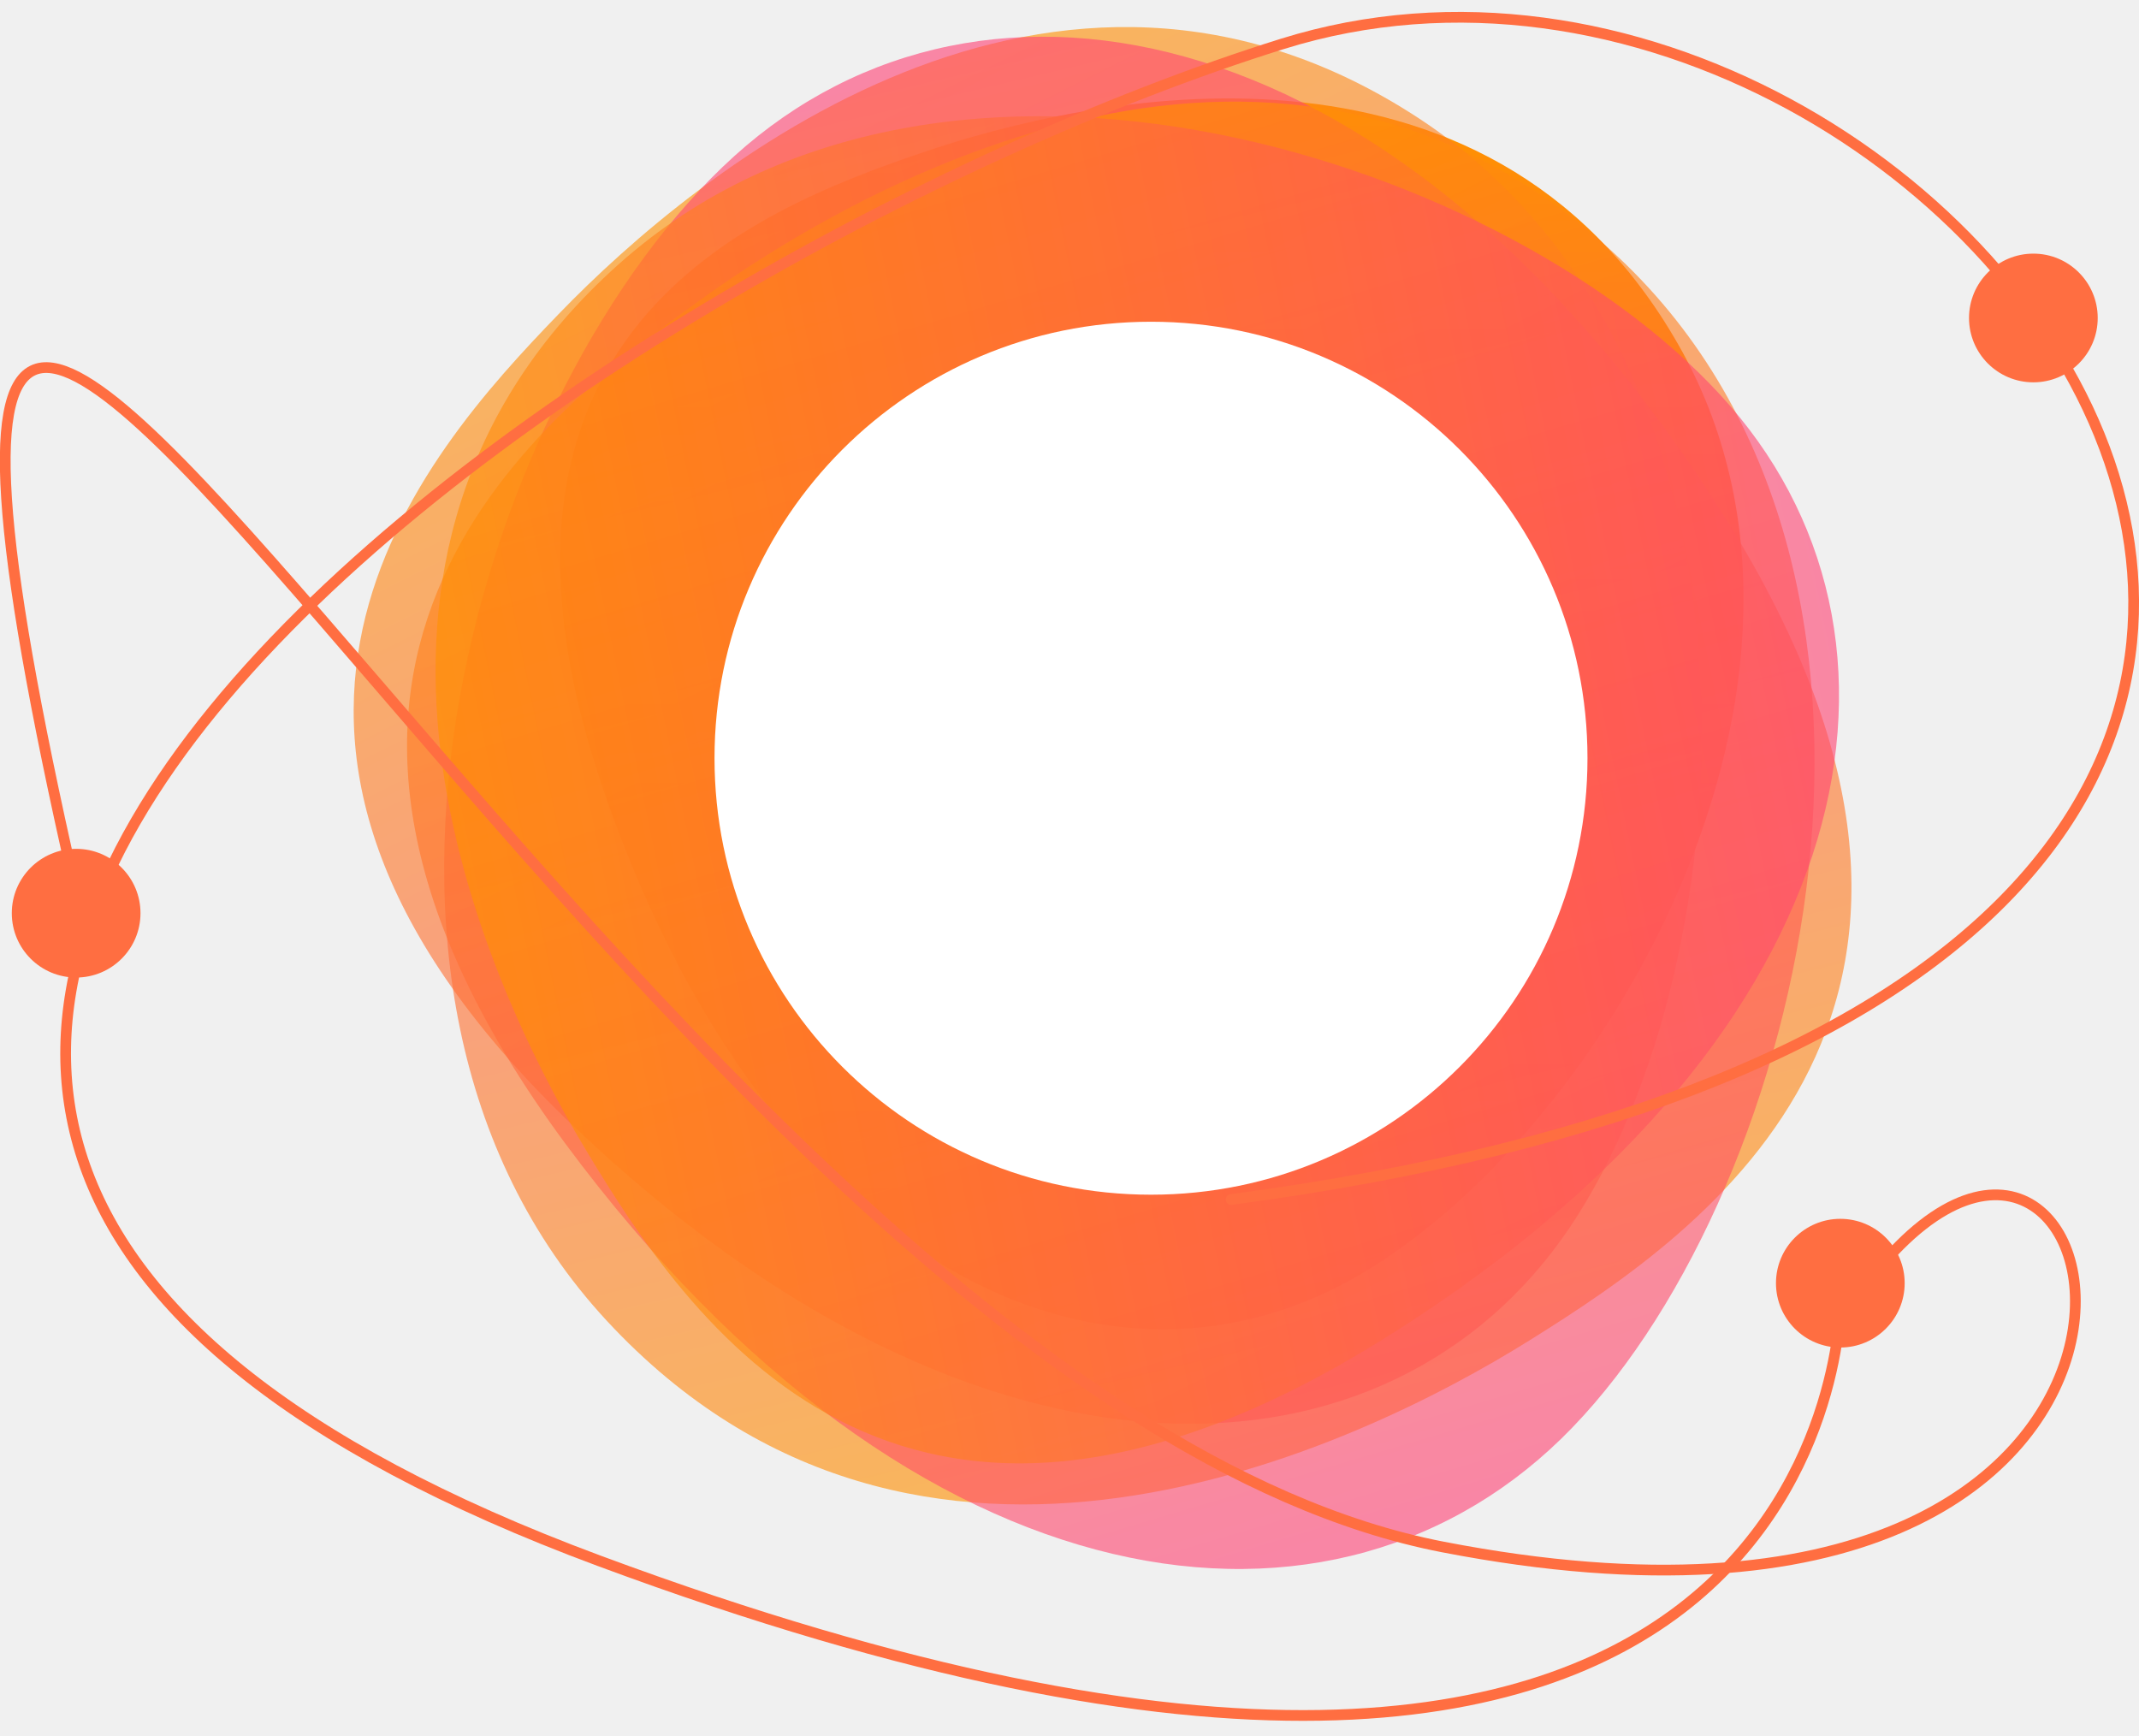
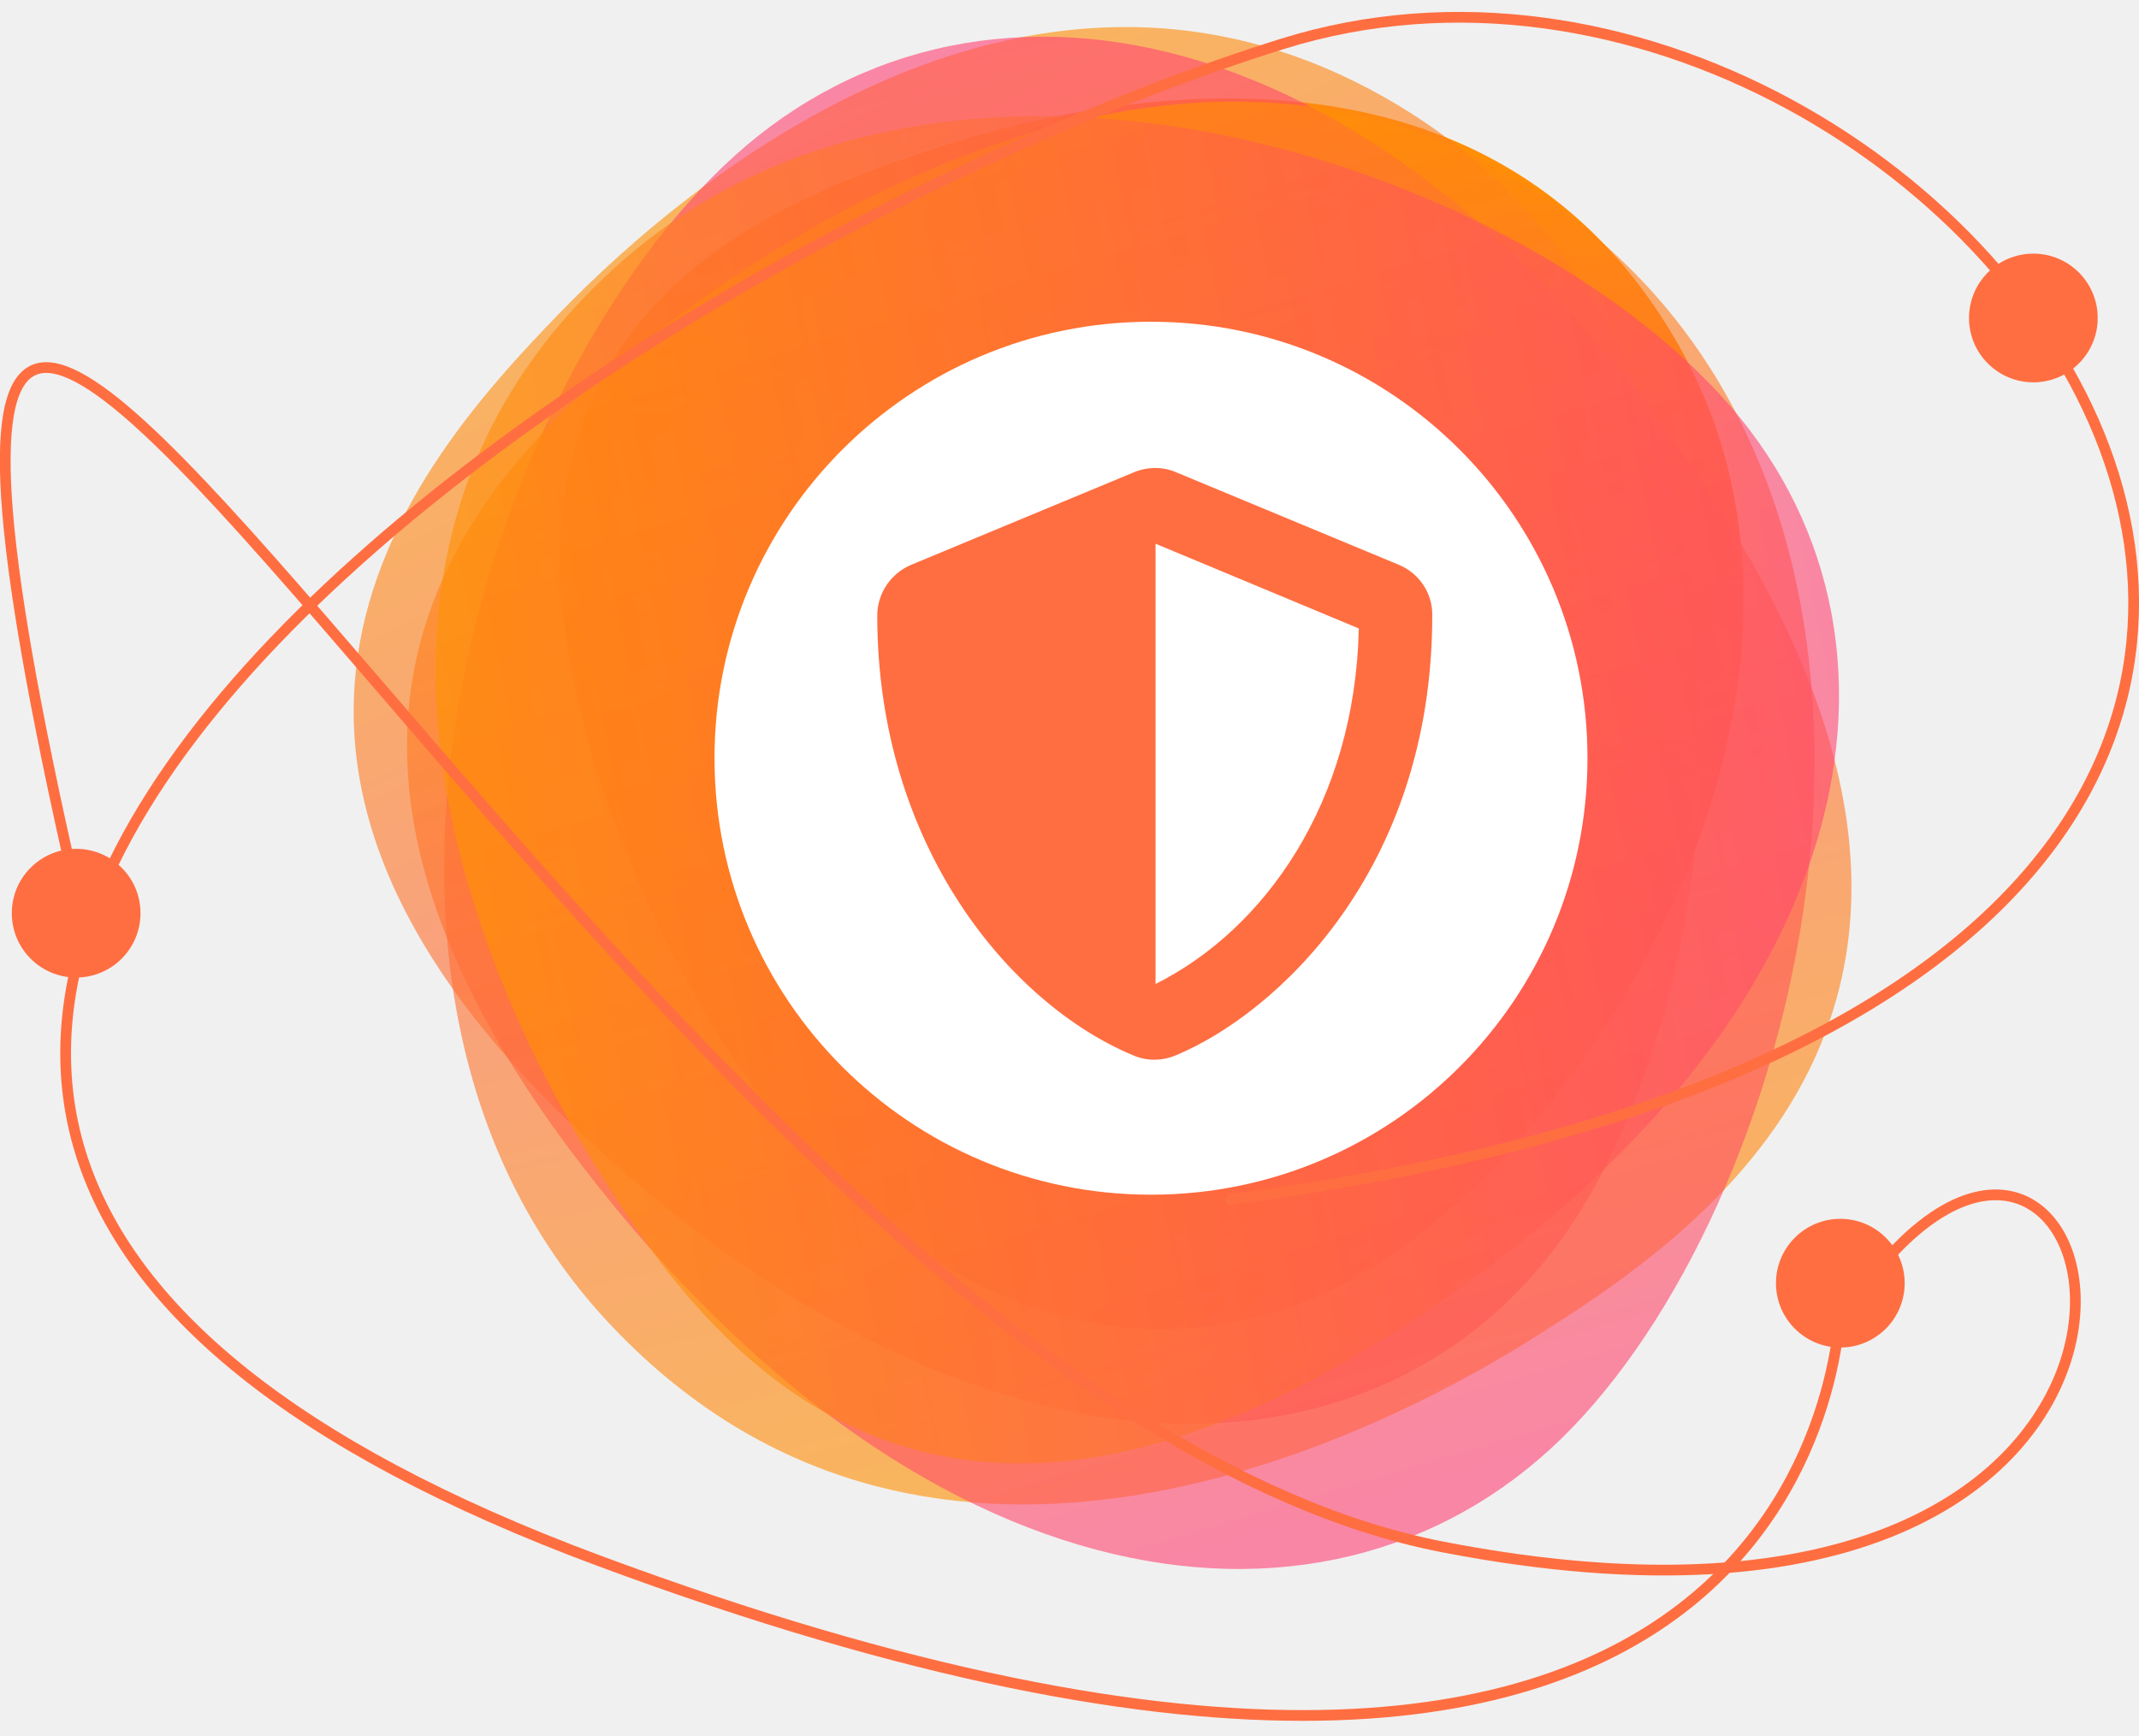
<svg xmlns="http://www.w3.org/2000/svg" version="1.1" id="Capa_1" x="0px" y="0px" viewBox="0 0 398.9 323.6" style="enable-background:new 0 0 398.9 323.6;" xml:space="preserve">
  <style type="text/css">
	.st0{fill:url(#Trazado_207_1_);}
	.st1{opacity:0.616;fill:url(#Trazado_208_1_);enable-background:new    ;}
	.st2{opacity:0.616;fill:url(#Trazado_210_1_);enable-background:new    ;}
	.st3{opacity:0.616;fill:url(#Trazado_211_1_);enable-background:new    ;}
	.st4{opacity:0.616;fill:url(#Trazado_209_1_);enable-background:new    ;}
	.st5{fill:#FFFFFF;}
	.st6{fill:#FF6E41;}
	.st7{fill:none;stroke:#FF6E41;stroke-width:2;stroke-linecap:round;stroke-linejoin:round;}
</style>
  <g id="Grupo_466" transform="translate(775)">
    <g id="Grupo_143" transform="translate(537.949 294)">
-       <linearGradient id="Trazado_207_1_" gradientUnits="userSpaceOnUse" x1="-1146.206" y1="-112.714" x2="-1146.206" y2="-113.714" gradientTransform="matrix(220.7099 0 0 -229.5215 251880.75 -26146.062)">
+       <linearGradient id="Trazado_207_1_" gradientUnits="userSpaceOnUse" x1="-3215.711" y1="523.357" x2="-3215.711" y2="524.357" gradientTransform="matrix(220.7099 0 0 229.5215 708641.125 -120397.359)">
        <stop offset="0" style="stop-color:#FF9200" />
        <stop offset="1" style="stop-color:#FF4477" />
      </linearGradient>
      <path id="Trazado_207" class="st0" d="M-1141.1-265.5c31-10.6,105.3-27,141.1,35.7c35.9,62.7-14.4,148.5-60.9,174.4    s-107.9-1.8-138.8-89.2C-1230.7-232.1-1172.1-254.9-1141.1-265.5z" />
-       <linearGradient id="Trazado_208_1_" gradientUnits="userSpaceOnUse" x1="-1145.778" y1="-112.557" x2="-1145.778" y2="-113.557" gradientTransform="matrix(222.1524 -113.1955 -117.7335 -231.0585 240114.891 -155972.016)">
+       <linearGradient id="Trazado_208_1_" gradientUnits="userSpaceOnUse" x1="-3216.698" y1="524.183" x2="-3216.698" y2="525.183" gradientTransform="matrix(222.1524 -113.1955 117.7335 231.0585 651712.5 -485500.438)">
        <stop offset="0" style="stop-color:#FF9200" />
        <stop offset="1" style="stop-color:#FF4477" />
      </linearGradient>
-       <path id="Trazado_208" class="st1" d="M-1208.7-235.5c25.7-26.6,92.1-81.2,160.4-36.4s61.7,156.9,28.1,206.8    s-109.5,53.5-185.5-18.6C-1281.7-155.9-1234.4-208.9-1208.7-235.5z" />
-       <linearGradient id="Trazado_210_1_" gradientUnits="userSpaceOnUse" x1="-1144.952" y1="-114.021" x2="-1144.952" y2="-115.021" gradientTransform="matrix(-254.3837 58.7291 61.0781 264.5584 -285367.5 97386.227)">
+       <path id="Trazado_208" class="st1" d="M-1208.7-235.5c25.7-26.6,92.1-81.2,160.4-36.4s61.7,156.9,28.1,206.8    c-33.6,49.9-109.5,53.5-185.5-18.6C-1281.7-155.9-1234.4-208.9-1208.7-235.5z" />
+       <linearGradient id="Trazado_210_1_" gradientUnits="userSpaceOnUse" x1="-3220.413" y1="521.038" x2="-3220.413" y2="522.038" gradientTransform="matrix(-254.3837 58.7291 -61.0781 -264.5584 -788471 326956.031)">
        <stop offset="0" style="stop-color:#FF9200" />
        <stop offset="1" style="stop-color:#FF4477" />
      </linearGradient>
-       <path id="Trazado_210" class="st2" d="M-1027.6-44.1c-32.8,20.5-114.1,59.1-172.2-3.6c-58.1-62.7-22.9-175,23.8-217.2    c46.7-42.2,124.8-26.6,183.8,65.9C-933.3-106.5-994.8-64.6-1027.6-44.1z" />
-       <linearGradient id="Trazado_211_1_" gradientUnits="userSpaceOnUse" x1="-1145.896" y1="-112.657" x2="-1145.896" y2="-113.657" gradientTransform="matrix(249.4818 -76.2742 -79.3285 -259.4717 275805.469 -116897.578)">
+       <path id="Trazado_210" class="st2" d="M-1027.6-44.1c-32.8,20.5-114.1,59.1-172.2-3.6s-22.9-175,23.8-217.2    c46.7-42.2,124.8-26.6,183.8,65.9C-933.3-106.5-994.8-64.6-1027.6-44.1z" />
+       <linearGradient id="Trazado_211_1_" gradientUnits="userSpaceOnUse" x1="-3216.482" y1="523.805" x2="-3216.482" y2="524.805" gradientTransform="matrix(249.4818 -76.2742 79.3285 259.4717 759763.125 -381511.031)">
        <stop offset="0" style="stop-color:#FF9200" />
        <stop offset="1" style="stop-color:#FF4477" />
      </linearGradient>
      <path id="Trazado_211" class="st3" d="M-1183-237.6c31.3-22.7,109.6-66.9,171.9-8.4s35.1,172.9-8.6,218.2    c-43.6,45.3-122.5,35.2-187.8-52.9C-1272.6-168.8-1214.3-214.9-1183-237.6z" />
-       <linearGradient id="Trazado_209_1_" gradientUnits="userSpaceOnUse" x1="-1144.735" y1="-112.844" x2="-1144.735" y2="-113.844" gradientTransform="matrix(-52.0076 -244.5355 -254.0519 54.0315 -89428.273 -273956.406)">
+       <linearGradient id="Trazado_209_1_" gradientUnits="userSpaceOnUse" x1="-3219.791" y1="524.403" x2="-3219.791" y2="525.403" gradientTransform="matrix(-52.0076 -244.5355 254.0519 -54.0315 -301904.594 -759144.125)">
        <stop offset="0" style="stop-color:#FF9200" />
        <stop offset="1" style="stop-color:#FF4477" />
      </linearGradient>
      <path id="Trazado_209" class="st4" d="M-1203.9-79.9c-19.1-31.8-54.7-110.3,6.3-164.8s167.8-19.1,207.3,26.4    s23.4,119.9-66.1,174.9C-1145.8,11.4-1184.8-48.1-1203.9-79.9z" />
      <circle id="Elipse_905" class="st5" cx="-1098.3" cy="-152.6" r="81.4" />
    </g>
    <circle id="Elipse_983" class="st6" cx="-760.8" cy="170.3" r="12" />
    <circle id="Elipse_984" class="st6" cx="-395.8" cy="59.3" r="12" />
    <circle id="Elipse_985" class="st6" cx="-431.8" cy="239.3" r="12" />
  </g>
  <path id="Trazado_233" class="st7" d="M229.6,223.7C524.8,184.4,368-32.1,239.1,8.2s-360,196.5-127.3,282.9s231.5-49,231.5-49" />
  <path id="Trazado_250" class="st7" d="M349.9,237.1c47.5-58,74.8,81.5-80.8,51.4S-48.7-104.2,15.3,171.2" />
+   <path class="st6" d="M260.8,105.3l-41.4-17.2c-2.5-1.1-5.4-1.1-8,0l-41.4,17.2c-3.9,1.6-6.4,5.4-6.4,9.5c0,42.8,24.7,72.4,47.7,82  c2.5,1.1,5.4,1.1,8,0c18.5-7.7,47.8-34.3,47.8-82C267.2,110.7,264.7,106.9,260.8,105.3z M215.5,183.5l0-82.1l37.9,15.8  C252.7,149.8,235.7,173.4,215.5,183.5L215.5,183.5z" />
</svg>
